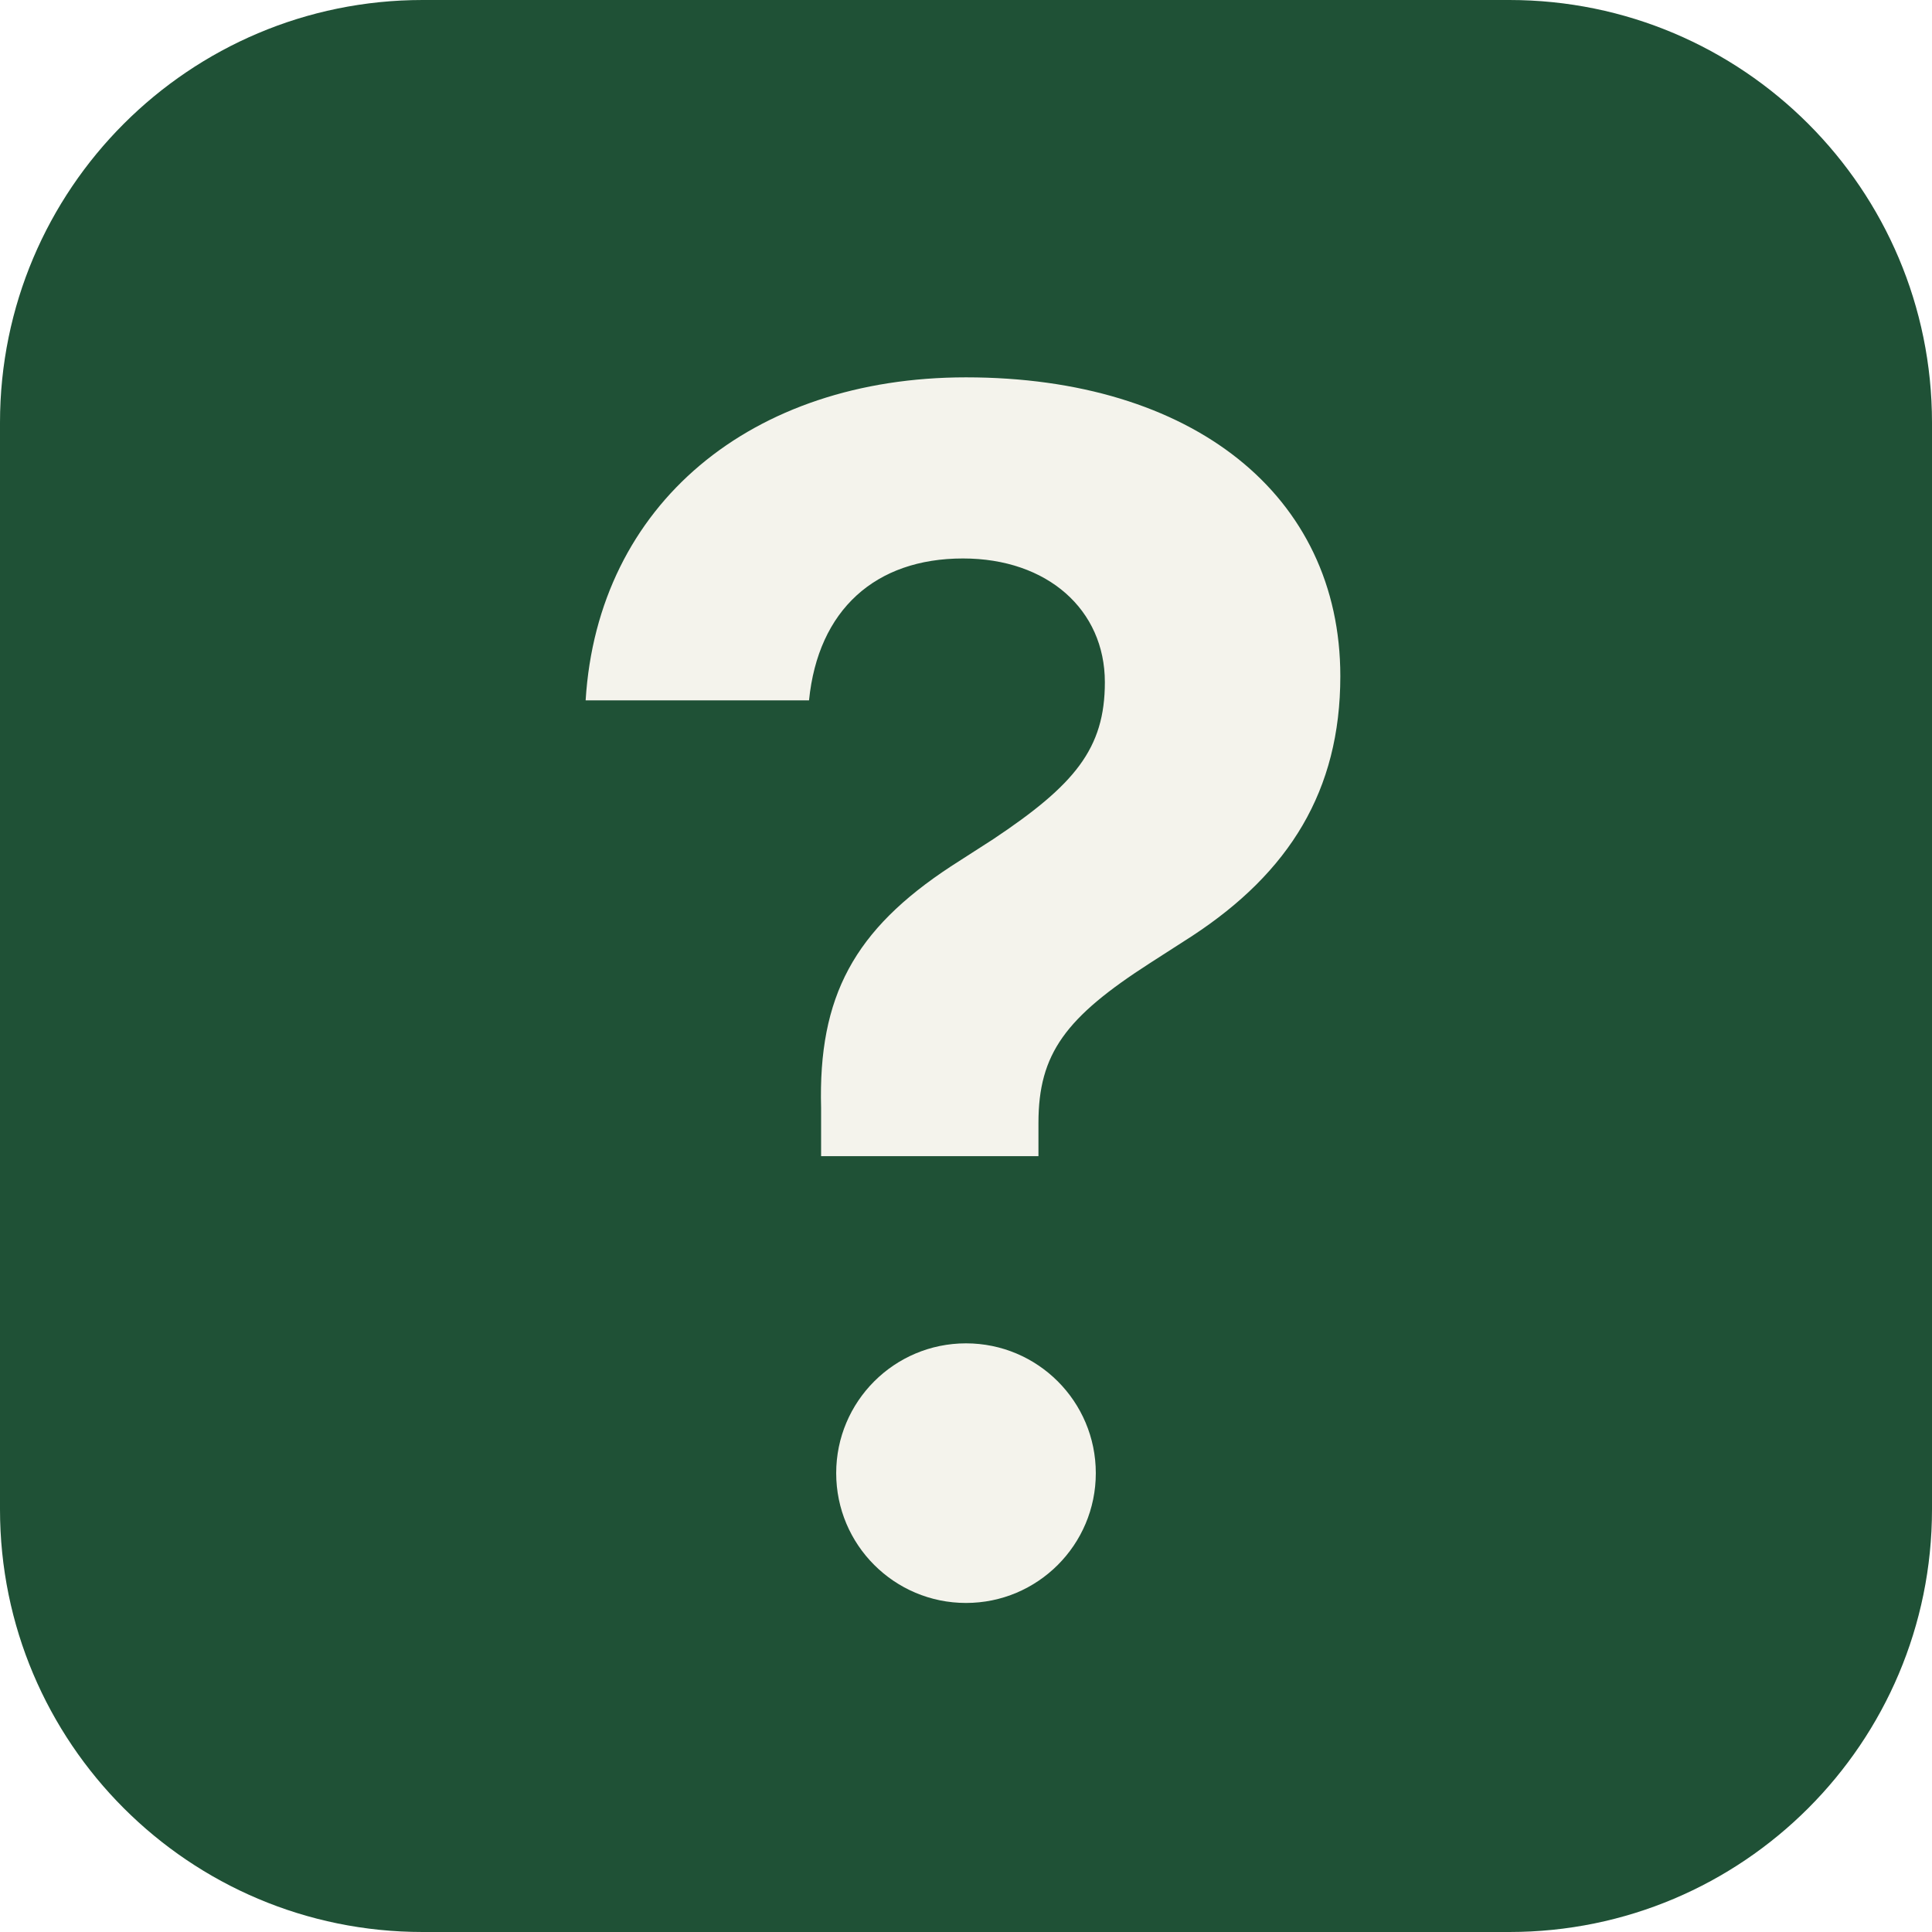
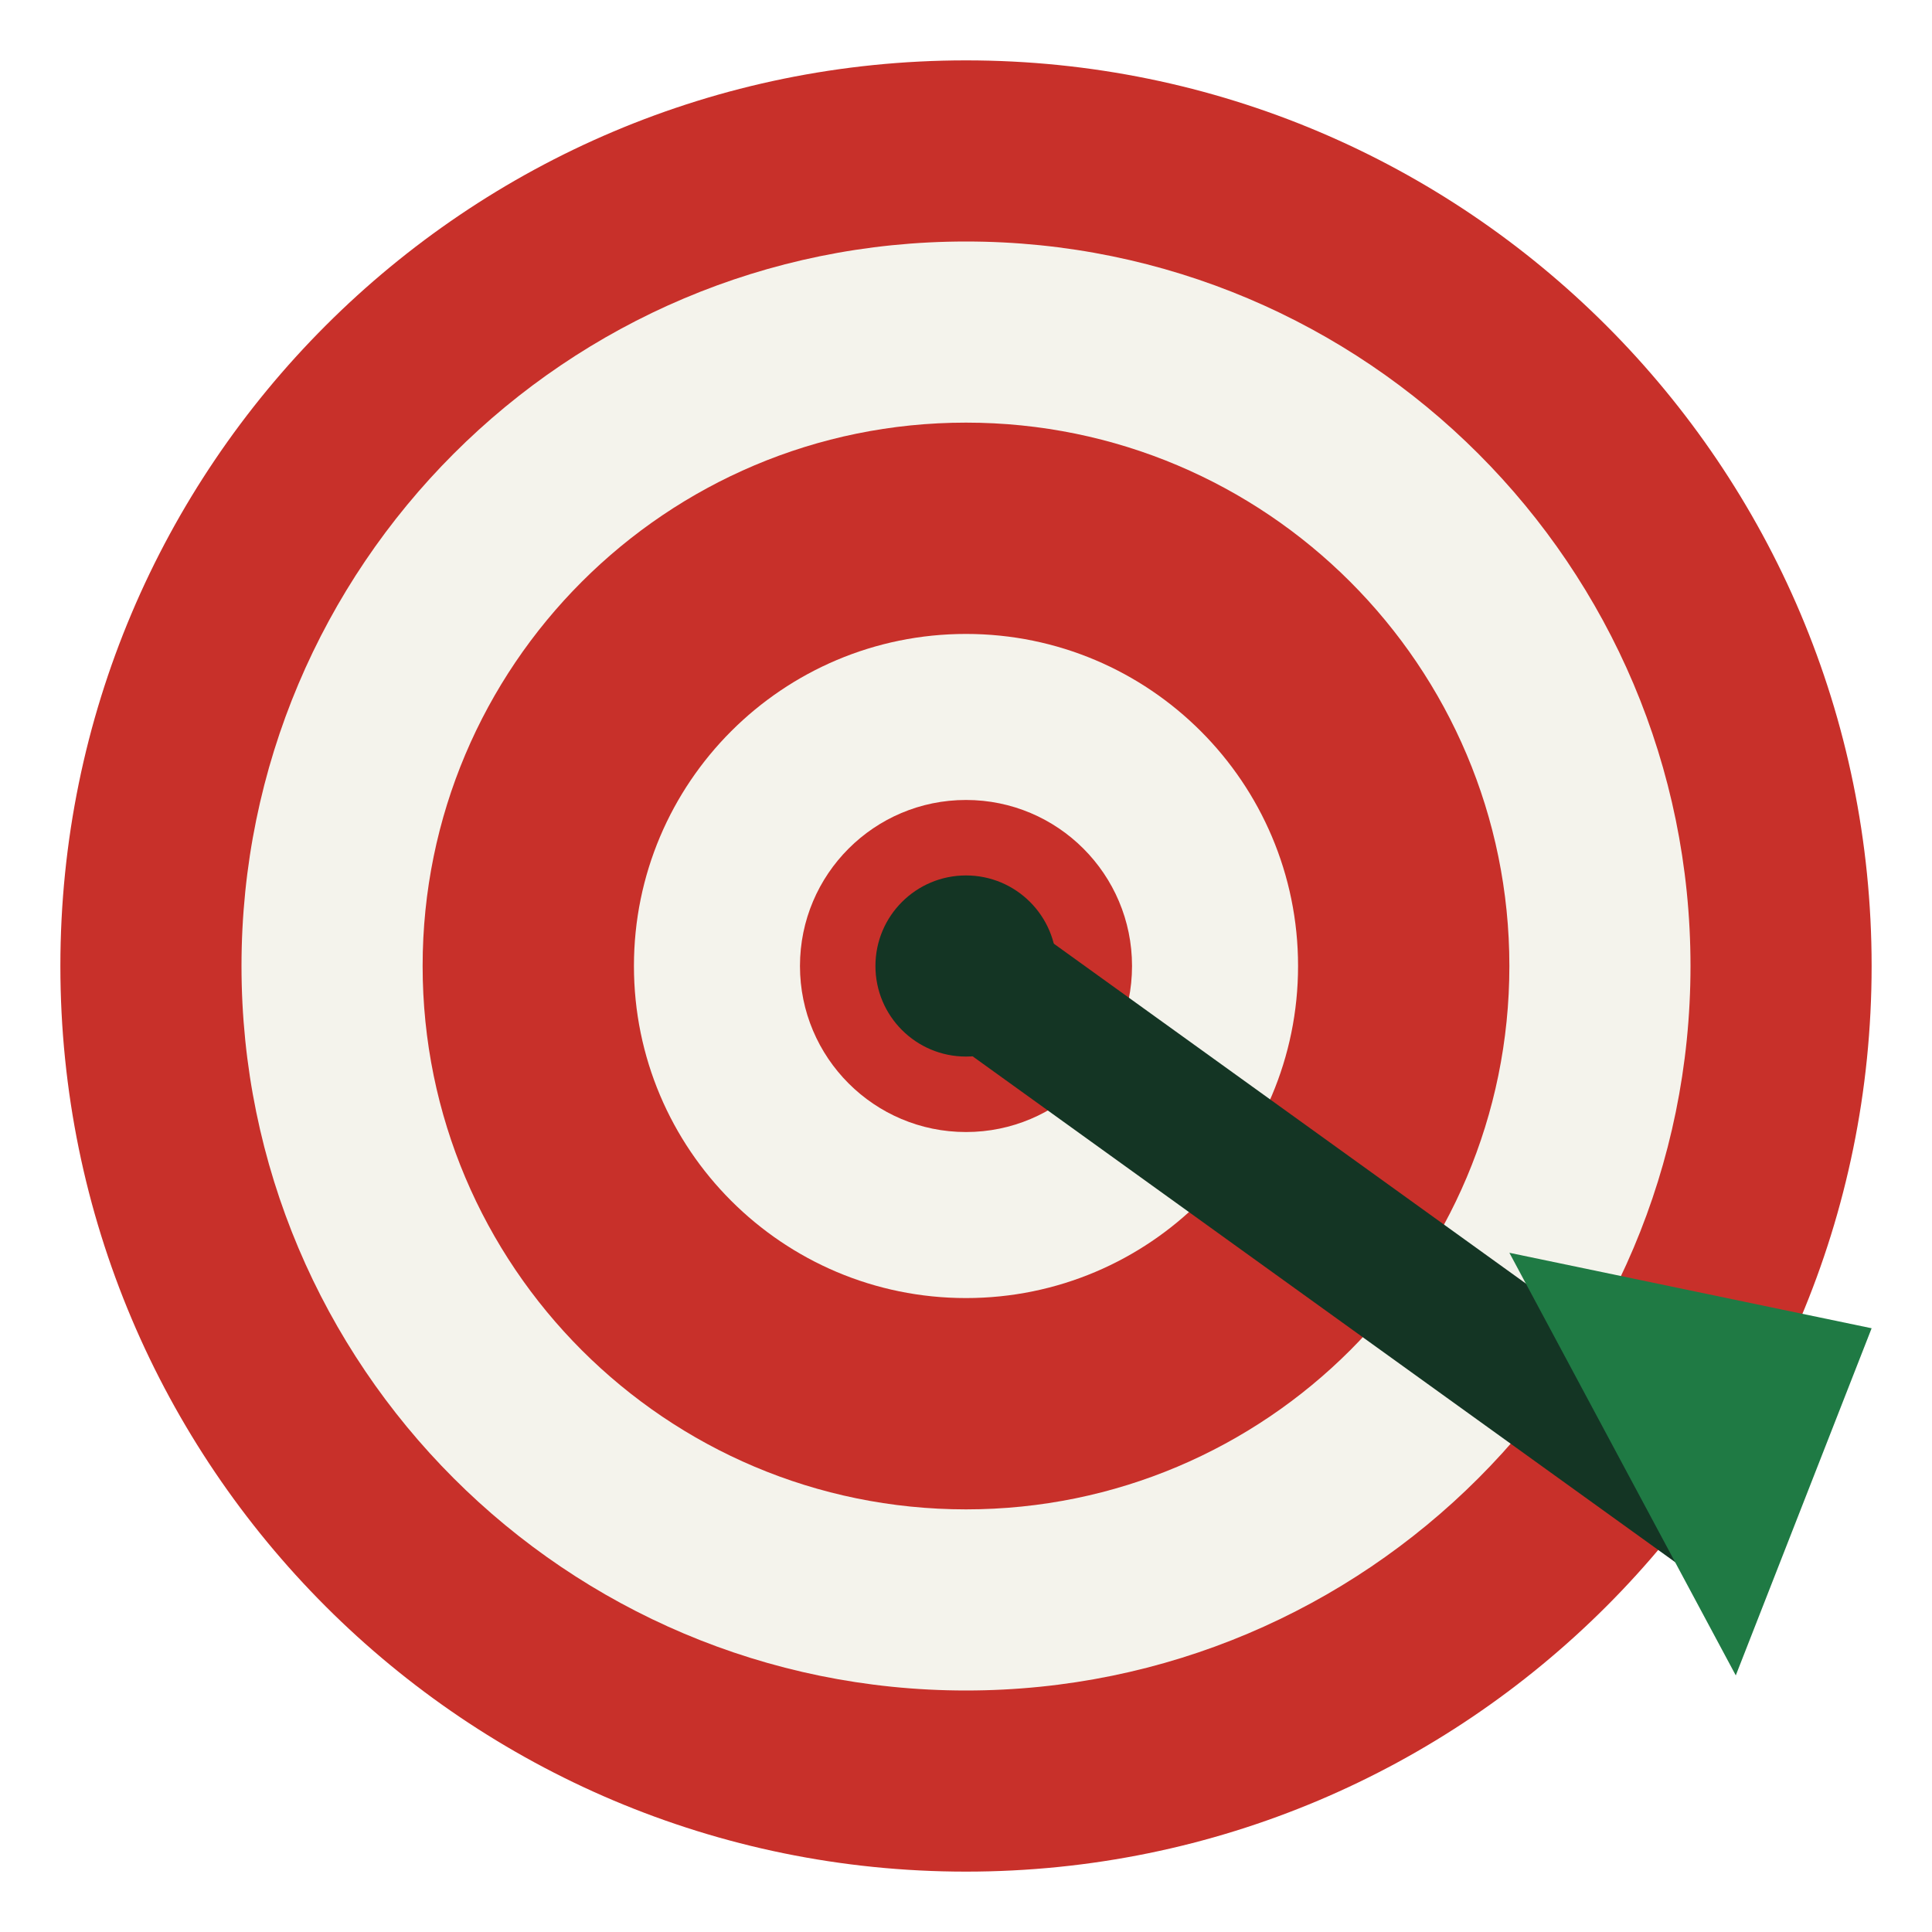
<svg xmlns="http://www.w3.org/2000/svg" viewBox="0 0 64 64" role="img" aria-label="Guess The Rest">
-   <rect width="64" height="64" rx="14" fill="#1F5136" />
-   <path d="M32 12.5c-7.1 0-12.2 4.2-12.6 10.7h7.4c.3-3 2.2-4.7 5.1-4.7 2.8 0 4.7 1.7 4.7 4.1 0 2.2-1 3.4-3.7 5.2l-1.4.9c-3.2 2.1-4.4 4.3-4.3 8v1.6h7.2v-1.1c0-2.3.9-3.5 3.7-5.3l1.4-.9c3.2-2.1 4.9-4.8 4.9-8.6 0-6-4.9-9.9-12.4-9.9z" fill="#F4F3EC" />
-   <circle cx="32" cy="48.8" r="4.3" fill="#F4F3EC" />
+   <circle cx="32" cy="32" r="30" fill="#C8302A" />
+   <circle cx="32" cy="32" r="24" fill="#F4F3EC" />
+   <circle cx="32" cy="32" r="18" fill="#C8302A" />
+   <circle cx="32" cy="32" r="11" fill="#F4F3EC" />
+   <circle cx="32" cy="32" r="5.5" fill="#C8302A" />
+   <path d="M32 32 L57 50" stroke="#143524" stroke-width="4.6" stroke-linecap="round" fill="none" />
+   <path d="M50 41.5 L62 44 L57.5 55.5 Z" fill="#1F7A44" />
+   <circle cx="32" cy="32" r="3" fill="#143524" />
</svg>
